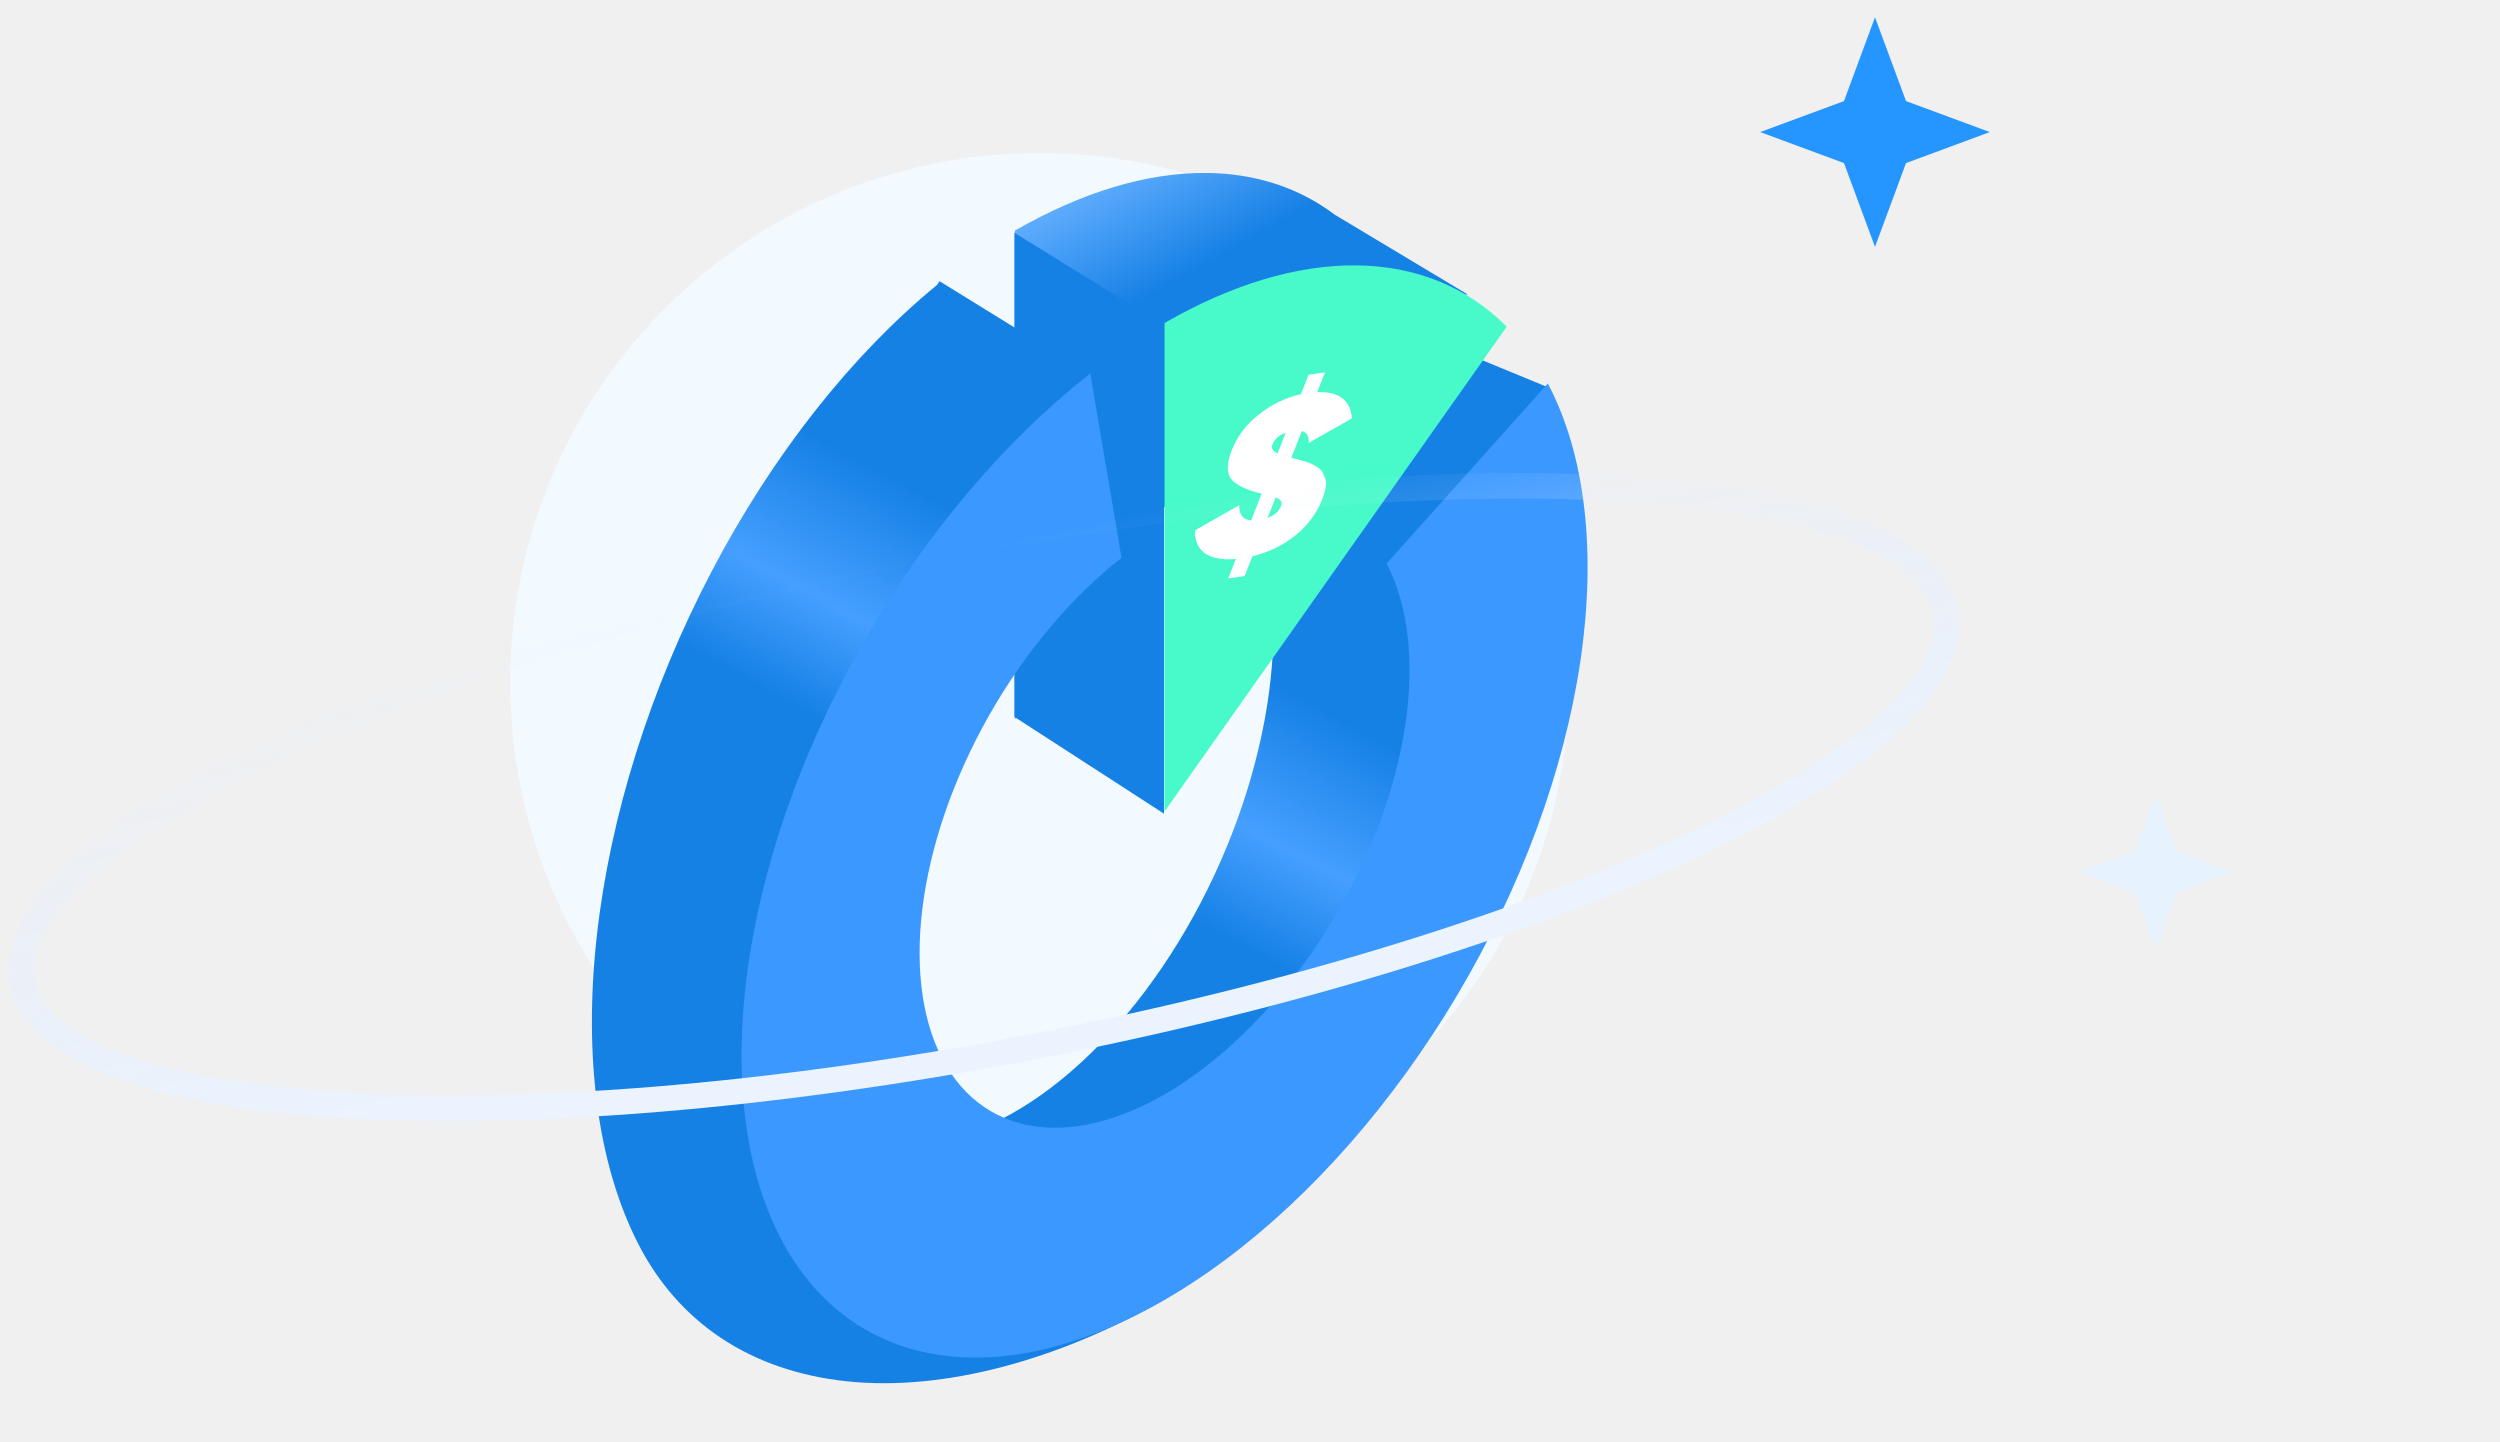
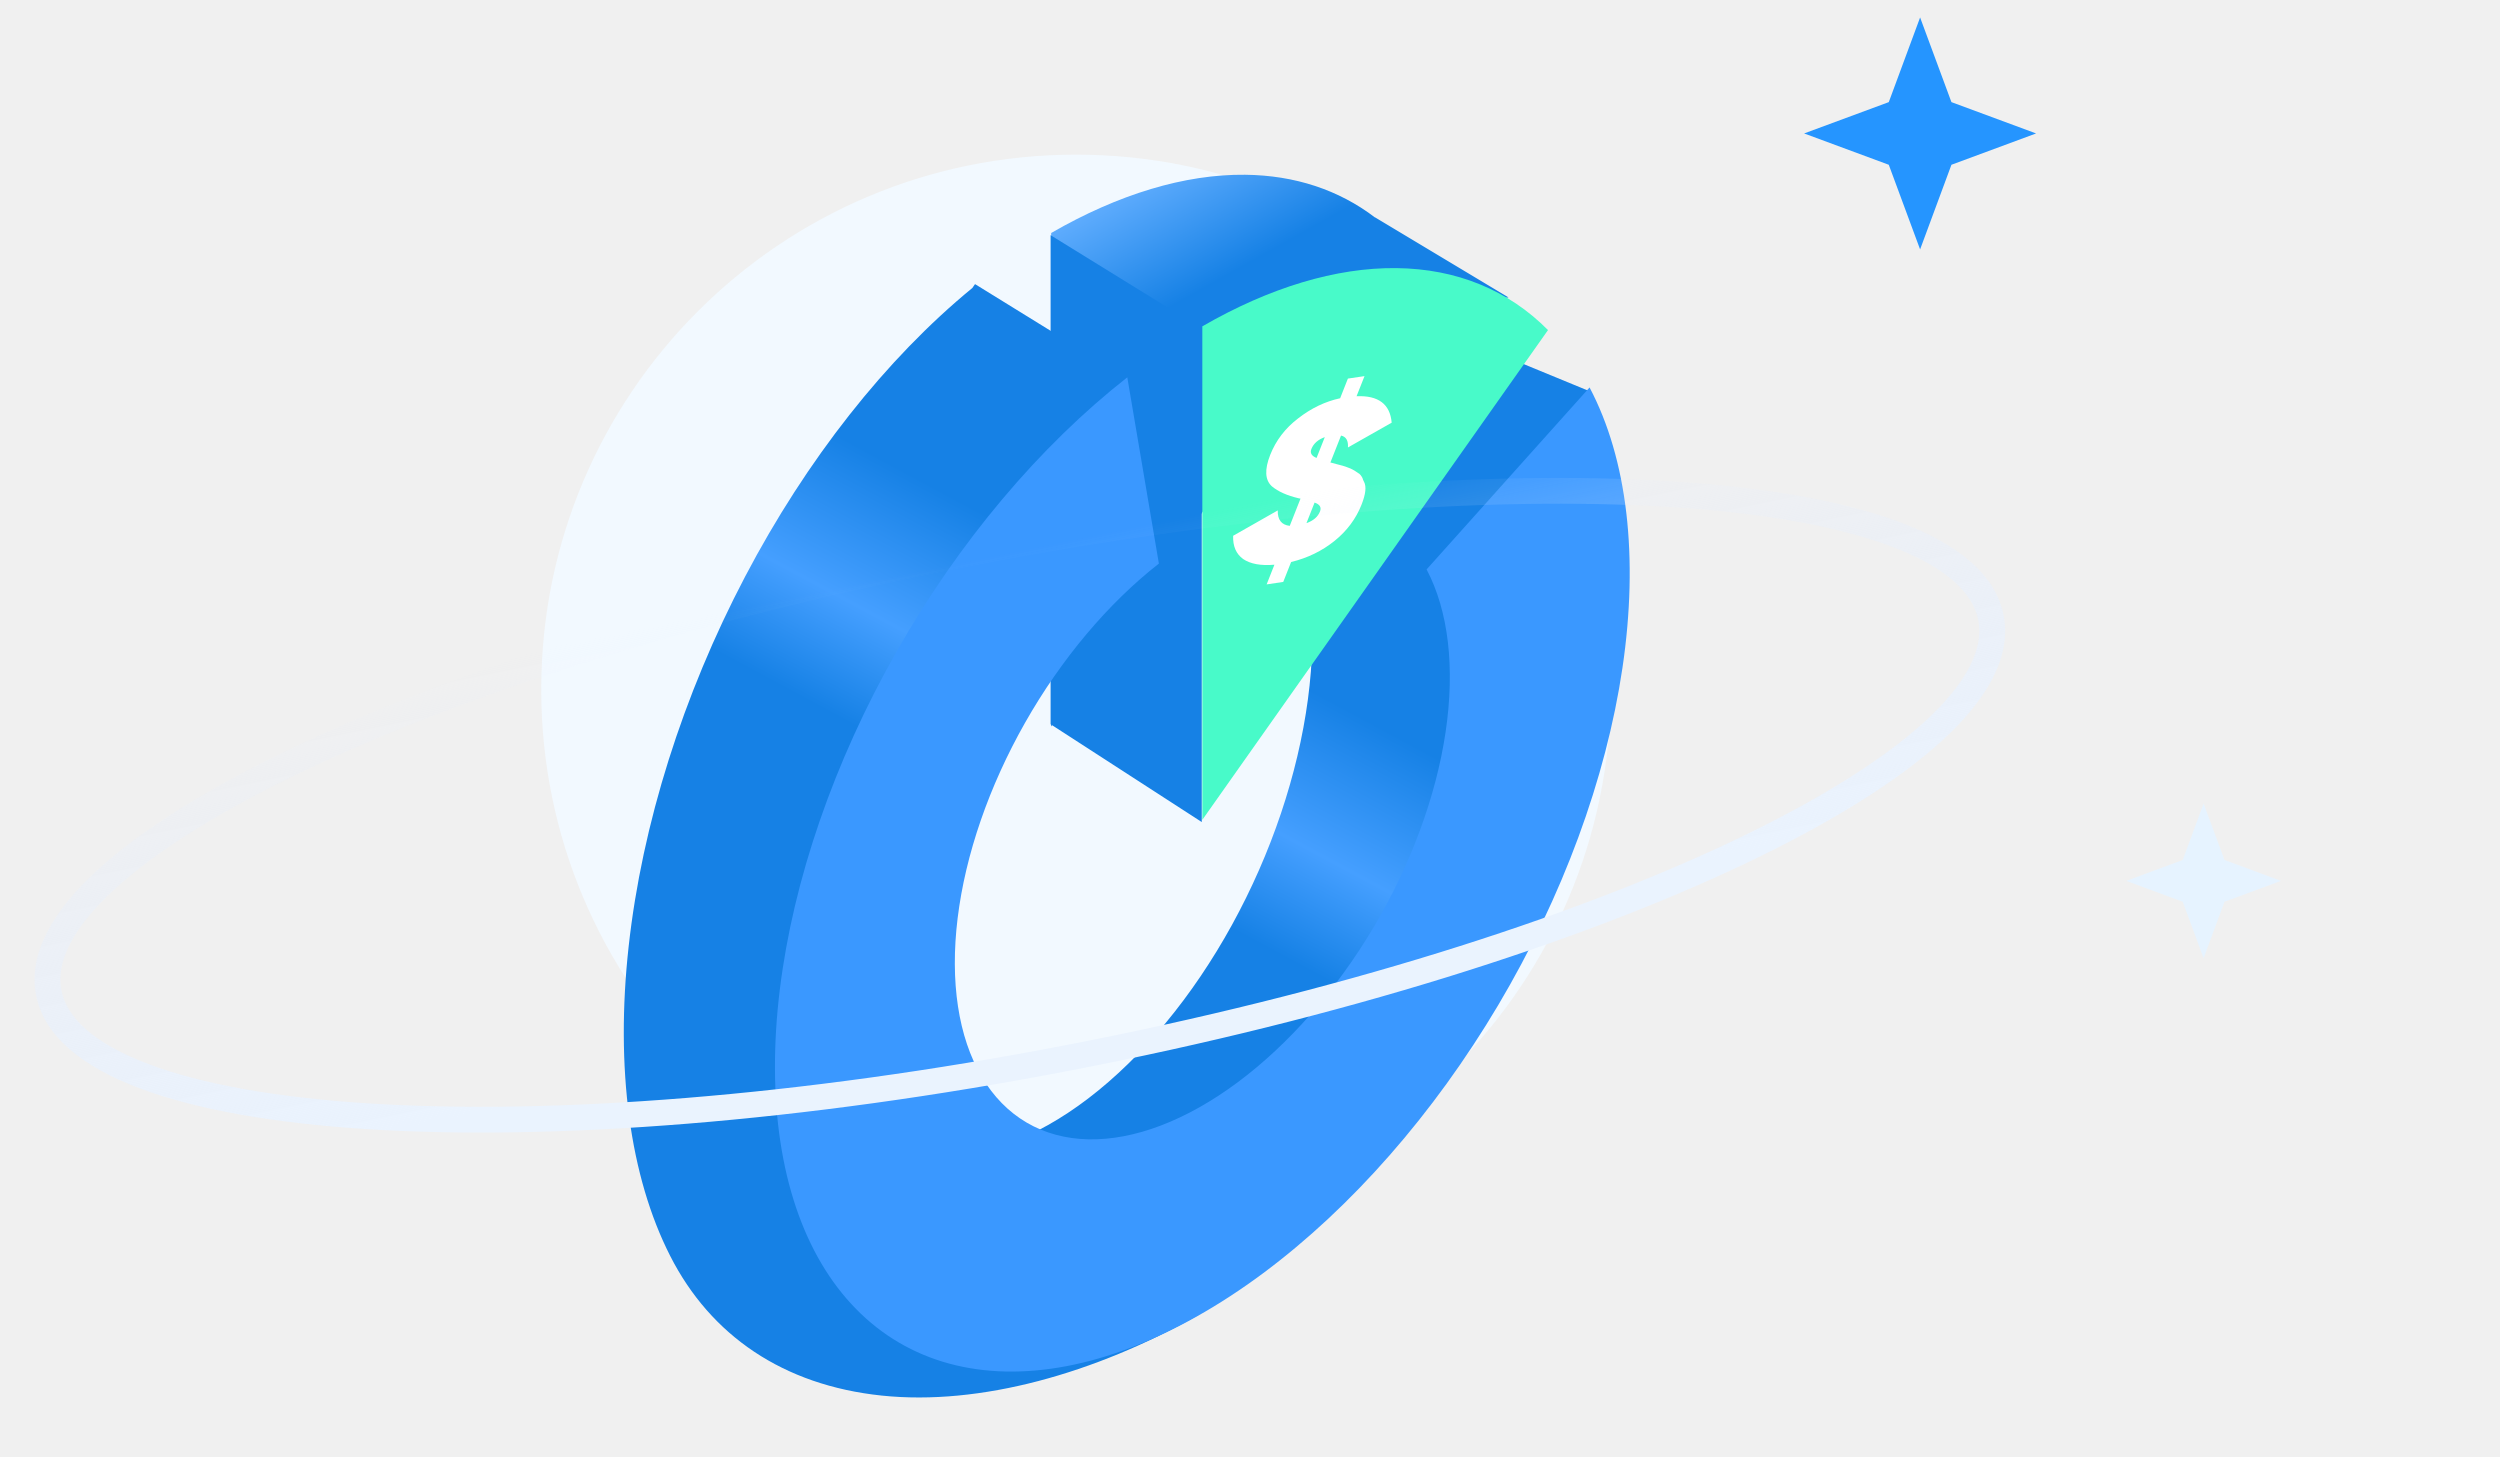
- <svg xmlns="http://www.w3.org/2000/svg" width="196" height="113" viewBox="0 0 196 113" fill="none">
-   <circle cx="81.5" cy="53.5" r="41.5" fill="#F2F9FF" />
-   <path fill-rule="evenodd" clip-rule="evenodd" d="M73.662 22.047L85.392 29.292L75.732 43.782L59.569 76.741C59.904 79.194 60.553 81.4 61.505 83.27C63.425 87.041 66.477 89.258 70.235 89.61C73.993 89.962 78.267 88.431 82.457 85.232C86.648 82.033 90.544 77.327 93.6 71.774C96.655 66.221 98.716 60.1 99.494 54.27C100.271 48.44 99.726 43.194 97.935 39.269L109.62 25.467C112.551 31.89 113.443 40.474 112.171 50.013C112.17 50.022 112.169 50.031 112.168 50.04L119.547 55.485L110.232 74.142L106.048 71.496C104.987 73.927 103.81 76.322 102.527 78.654C100.599 82.157 99.451 85.664 98.374 88.95C96.658 94.19 95.125 98.871 90.911 102.087C82.976 106.572 74.058 109.099 66.416 108.297C58.775 107.495 53.15 103.637 50.01 97.466C46.869 91.296 45.741 82.892 46.784 73.435C47.827 63.978 50.988 53.942 55.824 44.737C60.59 35.664 66.747 27.847 73.453 22.348L73.662 22.047Z" fill="url(#paint0_linear_580_9847)" />
-   <path fill-rule="evenodd" clip-rule="evenodd" d="M94.623 13.561C89.961 13.511 84.803 15.059 79.571 18.08L79.571 18.249L79.526 18.252L79.571 18.279L79.571 56.375L102.145 24.392L115.061 23.082L104.711 16.872L104.696 16.873C101.889 14.732 98.47 13.602 94.623 13.561Z" fill="url(#paint1_linear_580_9847)" />
-   <path d="M109.542 25.497L121.272 30.327L109.542 43.437L97.812 39.297L109.542 25.497Z" fill="#1681E5" />
-   <path d="M91.257 25.497L79.527 18.252V56.202L91.257 63.792V25.497Z" fill="#1681E5" />
-   <path d="M121.35 30.066C124.282 35.622 125.174 43.232 123.902 51.83C122.63 60.428 119.257 69.581 114.257 78.004C109.257 86.428 102.881 93.699 96.025 98.797C89.168 103.895 82.174 106.564 76.025 106.43C69.876 106.295 64.881 103.364 61.74 98.047C58.6 92.73 57.472 85.294 58.515 76.784C59.557 68.274 62.718 59.117 67.554 50.597C72.39 42.077 78.658 34.623 85.478 29.281L87.929 43.733C83.979 46.827 80.349 51.144 77.549 56.078C74.748 61.012 72.917 66.315 72.313 71.244C71.71 76.172 72.363 80.478 74.182 83.557C76 86.636 78.893 88.334 82.454 88.412C86.015 88.49 90.066 86.944 94.037 83.992C98.008 81.039 101.7 76.828 104.596 71.95C107.491 67.072 109.444 61.771 110.181 56.792C110.918 51.812 110.401 47.405 108.704 44.188L121.35 30.066Z" fill="#3A98FF" />
-   <path d="M91.3 25.324C96.532 22.303 101.69 20.755 106.352 20.805C111.014 20.856 115.049 22.503 118.125 25.614L91.3 63.619L91.3 25.324Z" fill="#48FAC9" />
-   <path d="M103.656 39.16C103.222 40.26 102.522 41.199 101.556 41.977C100.59 42.755 99.468 43.301 98.189 43.613L97.58 45.157L96.291 45.349L96.894 43.822C95.842 43.912 95.034 43.765 94.469 43.381C93.921 42.984 93.662 42.382 93.692 41.576L97.154 39.608C97.133 40.335 97.443 40.734 98.085 40.806L98.919 38.694L98.774 38.666C97.876 38.454 97.183 38.145 96.697 37.738C96.162 37.25 96.119 36.438 96.567 35.302C97.011 34.178 97.73 33.236 98.723 32.476C99.742 31.679 100.833 31.155 101.995 30.904L102.597 29.378L103.886 29.187L103.269 30.748C104.962 30.675 105.87 31.358 105.995 32.799L102.601 34.723C102.637 34.194 102.458 33.887 102.064 33.8L101.237 35.894L101.256 35.892L101.694 36.01L102.181 36.138C102.337 36.182 102.484 36.232 102.624 36.29C102.839 36.358 103.096 36.498 103.393 36.71C103.461 36.744 103.51 36.782 103.54 36.822C103.583 36.86 103.617 36.905 103.643 36.957C103.685 36.995 103.709 37.036 103.715 37.08C103.738 37.109 103.758 37.162 103.774 37.238C103.807 37.3 103.833 37.352 103.851 37.393C104.044 37.755 103.979 38.343 103.656 39.16ZM99.763 34.844C99.642 35.151 99.776 35.382 100.166 35.536L100.804 33.921C100.278 34.11 99.932 34.418 99.763 34.844ZM100.011 39L99.381 40.597C99.918 40.405 100.269 40.103 100.432 39.689C100.558 39.369 100.418 39.14 100.011 39Z" fill="white" />
-   <path d="M147 1.355L149.431 7.925L156 10.355L149.431 12.786L147 19.355L144.569 12.786L138 10.355L144.569 7.925L147 1.355Z" fill="#2595FF" />
-   <path d="M169 62.355L170.621 66.735L175 68.356L170.621 69.976L169 74.356L167.379 69.976L163 68.356L167.379 66.735L169 62.355Z" fill="#E6F3FF" />
-   <ellipse cx="77.14" cy="62.487" rx="76.75" ry="19.955" transform="rotate(-10.9188 77.1404 62.4873)" stroke="url(#paint2_linear_580_9847)" stroke-width="2" stroke-linecap="round" />
+ <svg xmlns="http://www.w3.org/2000/svg" width="194" height="113" viewBox="0 0 194 113" fill="none">
+   <path d="M125 53.5C125 76.42 106.42 95 83.5 95C60.58 95 42 76.42 42 53.5C42 30.58 60.58 12 83.5 12C106.42 12 125 30.58 125 53.5Z" fill="#F2F9FF" />
+   <path fill-rule="evenodd" clip-rule="evenodd" d="M75.662 22.047L87.392 29.292L77.732 43.782L61.569 76.741C61.904 79.194 62.553 81.4 63.505 83.27C65.424 87.041 68.477 89.258 72.235 89.61C75.993 89.962 80.267 88.431 84.457 85.232C88.648 82.033 92.544 77.327 95.6 71.774C98.655 66.221 100.716 60.1 101.494 54.27C102.271 48.44 101.726 43.194 99.935 39.269L111.62 25.467C114.551 31.89 115.443 40.474 114.171 50.013C114.17 50.022 114.169 50.031 114.168 50.04L121.547 55.485L112.232 74.142L108.048 71.496C106.987 73.927 105.81 76.322 104.527 78.654C102.599 82.157 101.451 85.664 100.374 88.95C98.658 94.19 97.125 98.871 92.911 102.087C84.976 106.572 76.058 109.099 68.416 108.297C60.775 107.495 55.15 103.637 52.01 97.466C48.869 91.296 47.741 82.892 48.784 73.435C49.827 63.978 52.988 53.942 57.824 44.737C62.59 35.664 68.747 27.847 75.453 22.348L75.662 22.047Z" fill="url(#paint0_linear_601_12987)" />
+   <path fill-rule="evenodd" clip-rule="evenodd" d="M96.623 13.561C91.961 13.511 86.803 15.059 81.571 18.08L81.571 18.249L81.526 18.252L81.571 18.279L81.571 56.375L104.145 24.392L117.061 23.082L106.711 16.872L106.696 16.873C103.889 14.732 100.47 13.602 96.623 13.561Z" fill="url(#paint1_linear_601_12987)" />
+   <path d="M111.542 25.497L123.272 30.327L111.542 43.437L99.812 39.297L111.542 25.497Z" fill="#1681E5" />
+   <path d="M93.257 25.497L81.527 18.252V56.202L93.257 63.792V25.497Z" fill="#1681E5" />
+   <path d="M123.35 30.066C126.282 35.621 127.174 43.232 125.902 51.83C124.63 60.427 121.257 69.58 116.257 78.004C111.257 86.427 104.881 93.699 98.025 98.797C91.168 103.895 84.174 106.564 78.025 106.429C71.876 106.295 66.881 103.363 63.74 98.046C60.6 92.73 59.472 85.294 60.515 76.784C61.557 68.274 64.719 59.116 69.554 50.597C74.39 42.077 80.658 34.623 87.478 29.281L89.929 43.733C85.979 46.826 82.349 51.143 79.549 56.077C76.748 61.011 74.917 66.315 74.313 71.243C73.71 76.172 74.363 80.478 76.182 83.557C78 86.636 80.893 88.334 84.454 88.412C88.015 88.49 92.066 86.944 96.037 83.992C100.008 81.039 103.7 76.828 106.596 71.95C109.491 67.071 111.445 61.771 112.181 56.791C112.918 51.812 112.401 47.405 110.704 44.187L123.35 30.066Z" fill="#3A98FF" />
+   <path d="M93.3 25.324C98.532 22.303 103.69 20.755 108.352 20.805C113.015 20.855 117.049 22.503 120.125 25.614L93.3 63.619L93.3 25.324Z" fill="#48FAC9" />
+   <path d="M105.656 39.16C105.222 40.26 104.522 41.199 103.556 41.977C102.59 42.755 101.468 43.301 100.19 43.613L99.58 45.157L98.291 45.349L98.894 43.822C97.842 43.912 97.034 43.765 96.469 43.381C95.921 42.984 95.662 42.382 95.692 41.576L99.154 39.608C99.133 40.335 99.443 40.734 100.085 40.806L100.919 38.694L100.774 38.666C99.876 38.454 99.183 38.145 98.697 37.738C98.162 37.25 98.119 36.438 98.567 35.302C99.011 34.178 99.73 33.236 100.723 32.476C101.742 31.679 102.833 31.155 103.995 30.904L104.597 29.378L105.886 29.187L105.269 30.748C106.962 30.675 107.87 31.358 107.995 32.799L104.601 34.723C104.637 34.194 104.458 33.887 104.064 33.8L103.237 35.894L103.256 35.892L103.694 36.01L104.181 36.138C104.337 36.182 104.484 36.232 104.624 36.29C104.839 36.358 105.096 36.498 105.393 36.71C105.461 36.744 105.51 36.782 105.54 36.822C105.583 36.86 105.617 36.905 105.643 36.957C105.685 36.995 105.709 37.036 105.715 37.08C105.738 37.109 105.758 37.162 105.774 37.238C105.807 37.3 105.833 37.352 105.851 37.393C106.044 37.755 105.979 38.343 105.656 39.16ZM101.763 34.844C101.642 35.151 101.776 35.382 102.166 35.536L102.804 33.921C102.278 34.11 101.932 34.418 101.763 34.844ZM102.011 39L101.381 40.597C101.918 40.405 102.269 40.103 102.432 39.689C102.558 39.369 102.418 39.14 102.011 39Z" fill="white" />
+   <path d="M149 1.355L151.431 7.925L158 10.355L151.431 12.786L149 19.355L146.569 12.786L140 10.355L146.569 7.925L149 1.355Z" fill="#2595FF" />
+   <path d="M171 62.355L172.621 66.735L177 68.356L172.621 69.976L171 74.356L169.379 69.976L165 68.356L169.379 66.735L171 62.355Z" fill="#E6F3FF" />
+   <path fill-rule="evenodd" clip-rule="evenodd" d="M8.906 68.993C5.6 72.022 4.344 74.673 4.762 76.836C5.179 78.999 7.331 80.992 11.526 82.574C15.66 84.133 21.474 85.17 28.589 85.624C42.804 86.532 61.979 85.103 82.731 81.099C103.482 77.096 121.814 71.291 134.671 65.16C141.106 62.091 146.117 58.966 149.374 55.982C152.68 52.952 153.936 50.302 153.519 48.139C153.102 45.976 150.95 43.983 146.754 42.401C142.621 40.842 136.807 39.805 129.692 39.35C115.477 38.442 96.302 39.872 75.55 43.875C54.798 47.879 36.467 53.684 23.61 59.815C17.174 62.883 12.163 66.009 8.906 68.993ZM22.749 58.009C35.799 51.787 54.302 45.937 75.171 41.911C96.04 37.886 115.391 36.433 129.819 37.355C137.026 37.815 143.062 38.871 147.46 40.529C151.796 42.164 154.856 44.512 155.483 47.76C156.109 51.008 154.142 54.326 150.725 57.456C147.26 60.631 142.049 63.857 135.531 66.965C122.481 73.188 103.978 79.037 83.11 83.063C62.241 87.089 42.89 88.542 28.461 87.62C21.255 87.16 15.218 86.104 10.82 84.445C6.485 82.81 3.424 80.463 2.798 77.215C2.171 73.967 4.139 70.649 7.555 67.519C11.02 64.343 16.231 61.117 22.749 58.009Z" fill="url(#paint2_linear_601_12987)" />
  <defs>
-     <linearGradient id="paint0_linear_580_9847" x1="99.439" y1="33.504" x2="69.194" y2="89.686" gradientUnits="userSpaceOnUse">
+     <linearGradient id="paint0_linear_601_12987" x1="101.439" y1="33.504" x2="71.194" y2="89.686" gradientUnits="userSpaceOnUse">
      <stop offset="0.274" stop-color="#1681E5" />
      <stop offset="0.446" stop-color="#459FFF" />
      <stop offset="0.576" stop-color="#1681E5" />
      <stop offset="0.862" stop-color="#1681E5" />
    </linearGradient>
-     <linearGradient id="paint1_linear_580_9847" x1="97.294" y1="7.847" x2="107.253" y2="25.605" gradientUnits="userSpaceOnUse">
+     <linearGradient id="paint1_linear_601_12987" x1="99.294" y1="7.847" x2="109.253" y2="25.605" gradientUnits="userSpaceOnUse">
      <stop stop-color="#60ADFE" />
      <stop offset="0.482" stop-color="#1681E5" />
    </linearGradient>
-     <linearGradient id="paint2_linear_580_9847" x1="42.972" y1="77.847" x2="42.56" y2="43.531" gradientUnits="userSpaceOnUse">
+     <linearGradient id="paint2_linear_601_12987" x1="48.5" y1="84.041" x2="41.595" y2="50.424" gradientUnits="userSpaceOnUse">
      <stop stop-color="#EAF3FE" />
      <stop offset="1" stop-color="#E3EDFF" stop-opacity="0" />
    </linearGradient>
  </defs>
</svg>
